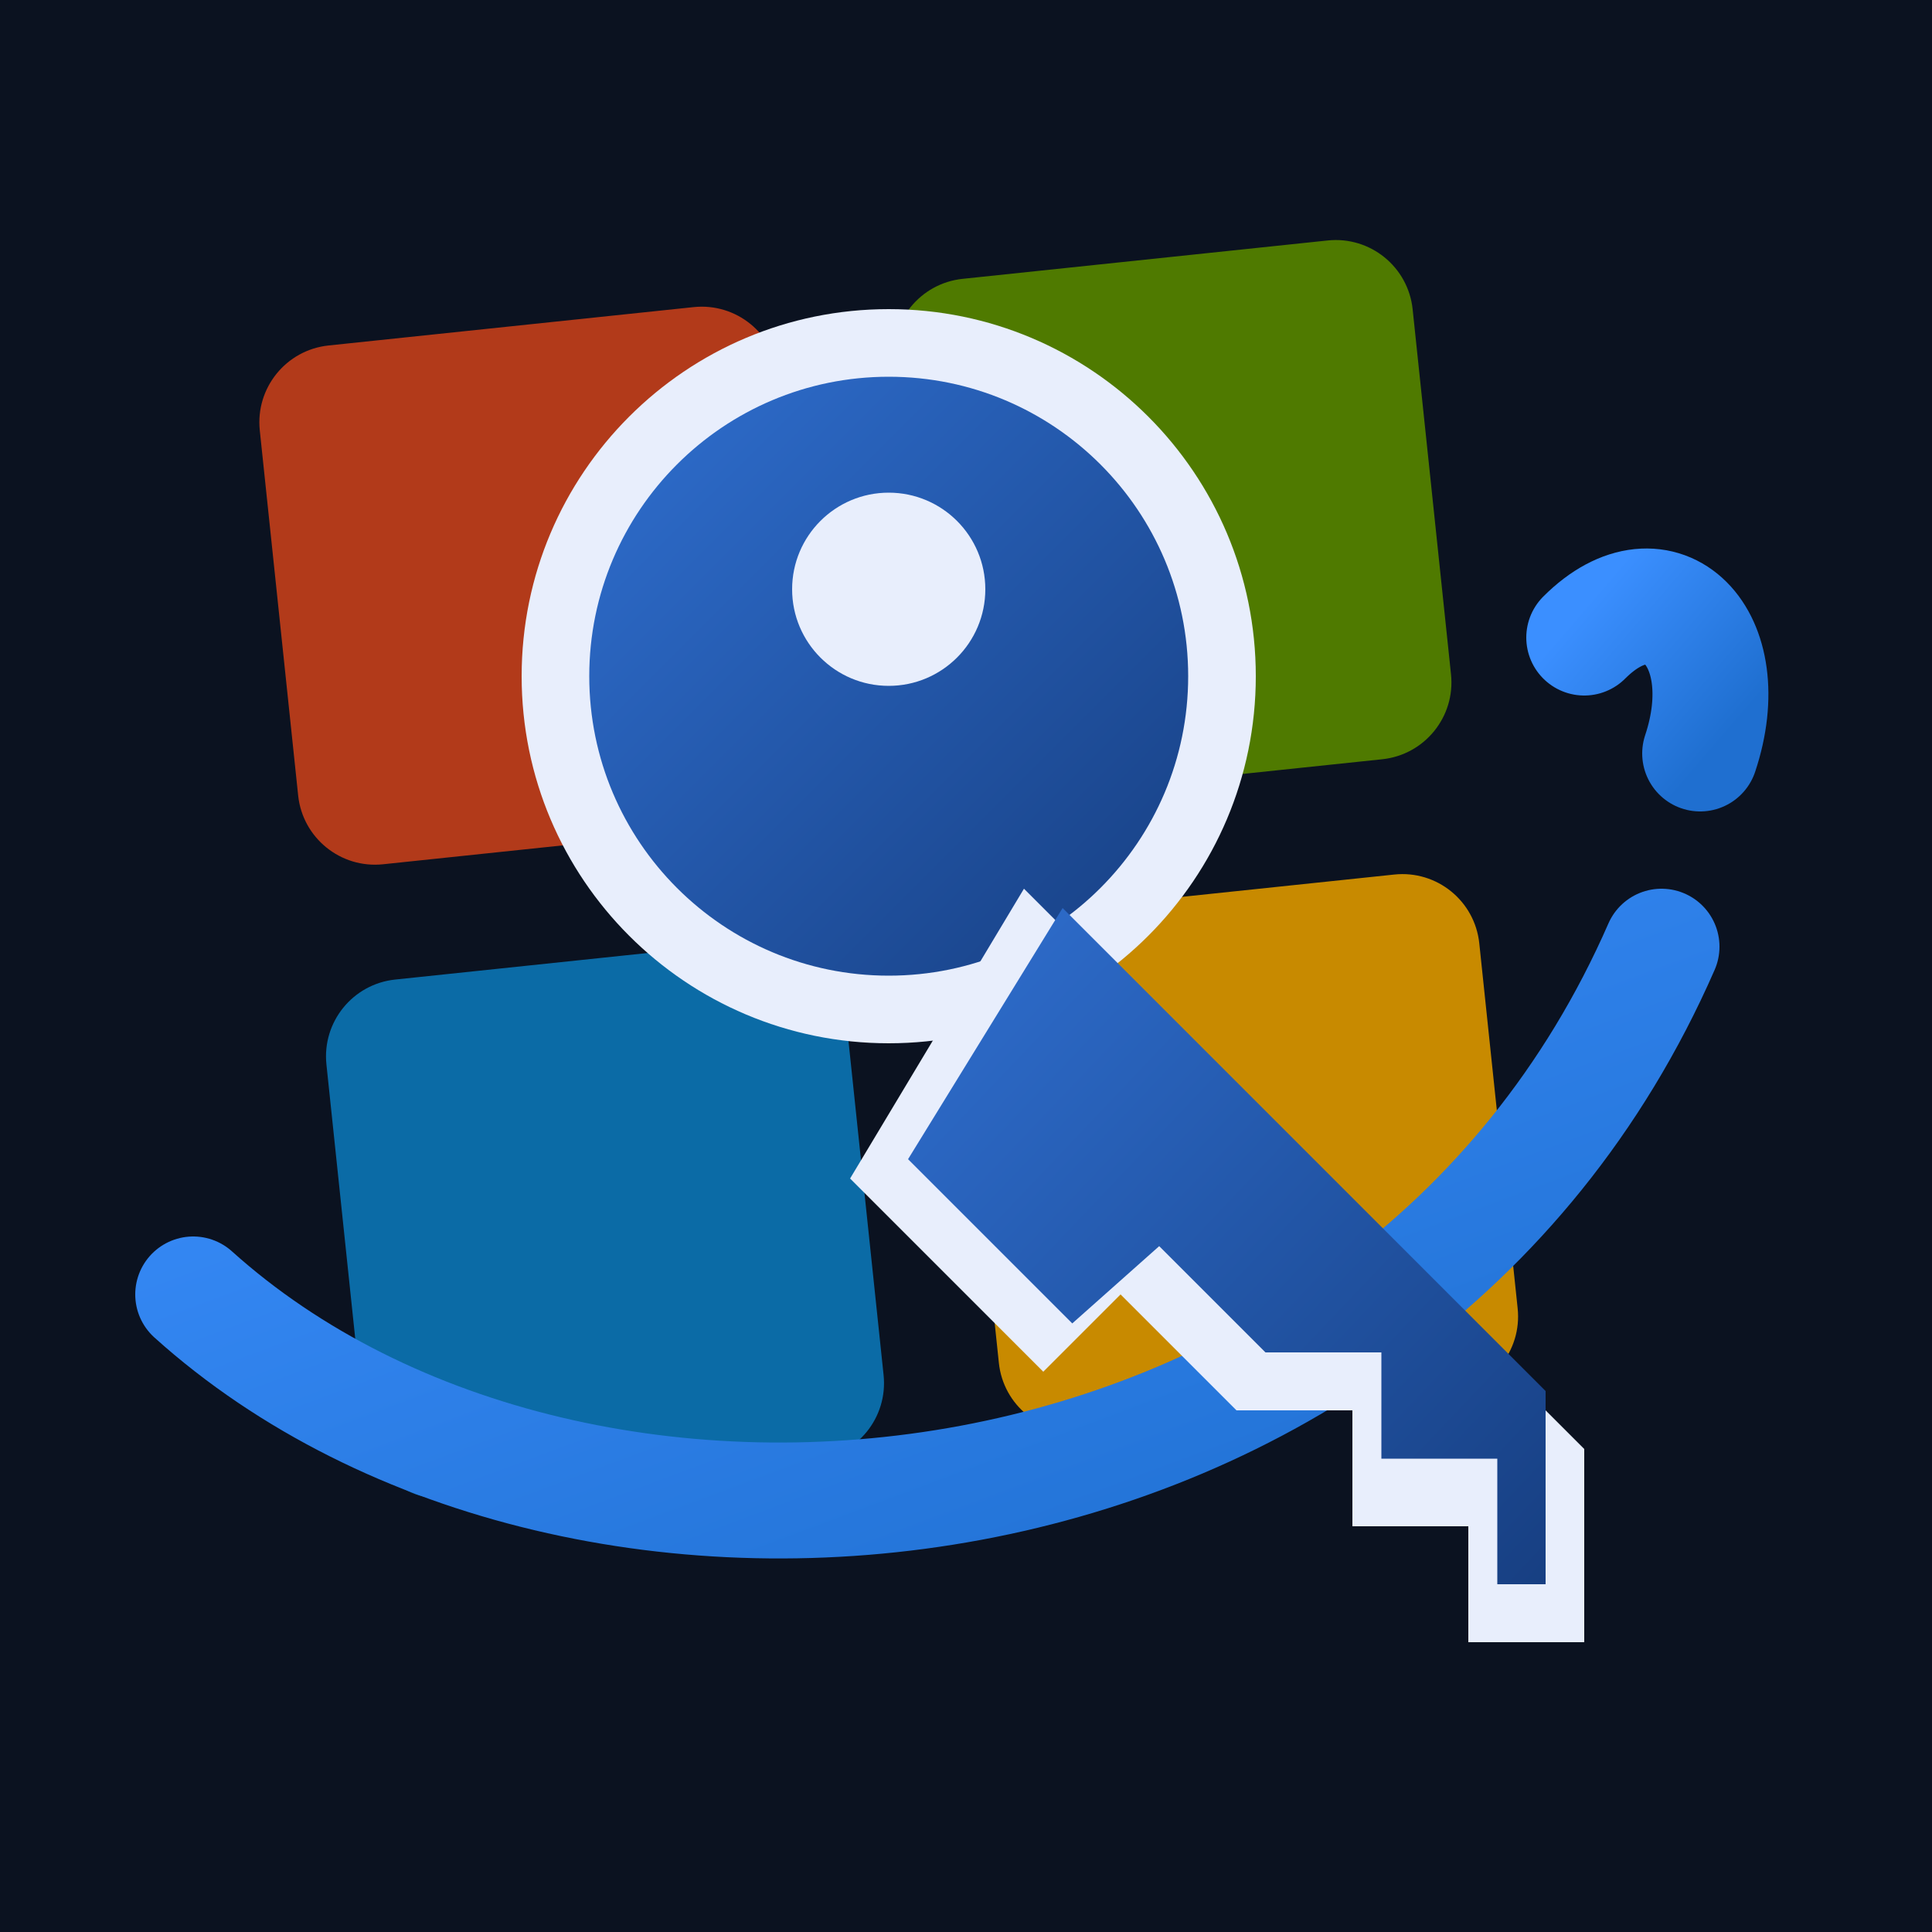
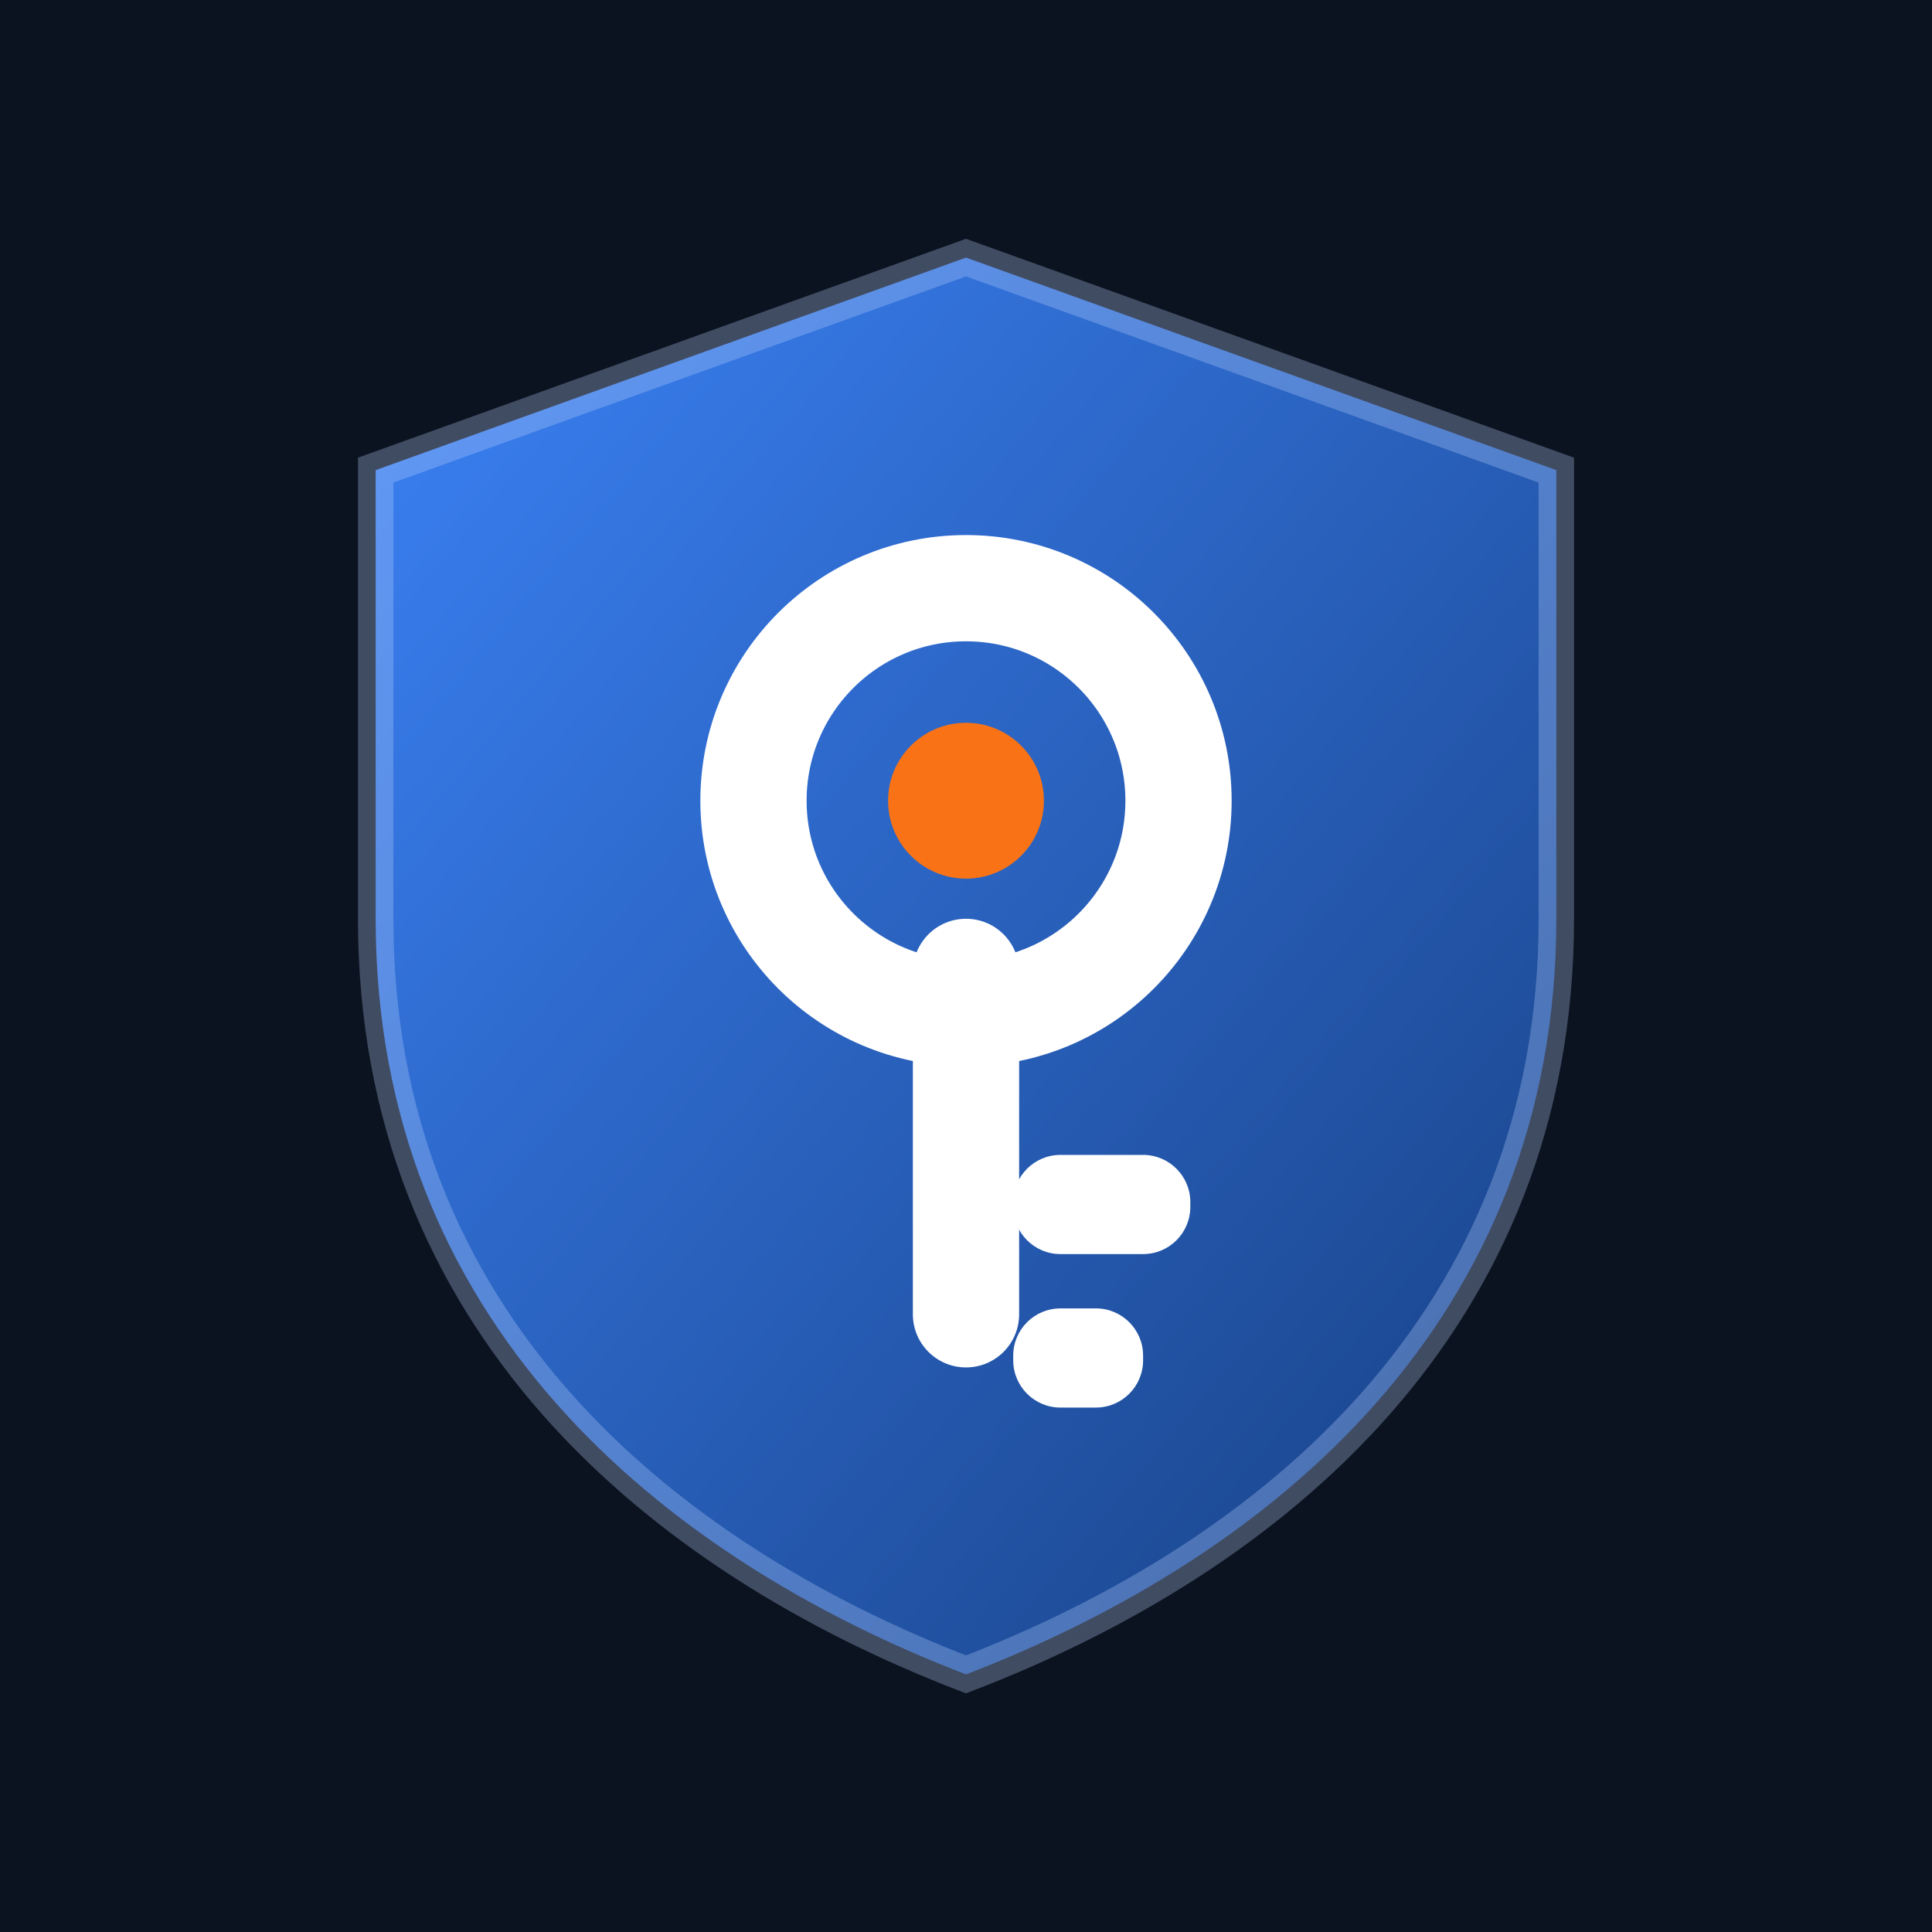
- <svg xmlns="http://www.w3.org/2000/svg" viewBox="0 0 120 120">
-   <rect width="120" height="120" rx="0" fill="#0b1220" />
+ <svg xmlns="http://www.w3.org/2000/svg" viewBox="0 0 180 180">
  <defs>
-     <linearGradient id="keyGrad" x1="0%" y1="0%" x2="100%" y2="100%">
-       <stop offset="0%" stop-color="#2f6fd0" />
-       <stop offset="100%" stop-color="#173f82" />
-     </linearGradient>
-     <linearGradient id="swooshGrad" x1="0%" y1="0%" x2="100%" y2="100%">
-       <stop offset="0%" stop-color="#3b8fff" />
-       <stop offset="100%" stop-color="#1f6fd0" />
+     <linearGradient id="sh" x1="0" y1="0" x2="1" y2="1">
+       <stop offset="0" stop-color="#3b82f6" />
+       <stop offset="1" stop-color="#173f82" />
    </linearGradient>
  </defs>
-   <g transform="translate(60 60) scale(1.2) translate(-64 -61)">
-     <g transform="rotate(-6 60 56)">
-       <rect x="30" y="26" width="27" height="27" rx="4" fill="#B23A1A" />
-       <rect x="63" y="26" width="27" height="27" rx="4" fill="#4F7A00" />
-       <rect x="30" y="59" width="27" height="27" rx="4" fill="#0B6BA6" />
-       <rect x="63" y="59" width="27" height="27" rx="4" fill="#C88A00" />
-     </g>
-     <path d="M24 78 C 44 96, 86 92, 100 60" fill="none" stroke="url(#swooshGrad)" stroke-width="6" stroke-linecap="round" />
-     <path d="M96 44 C 100 40, 104 44, 102 50" fill="none" stroke="url(#swooshGrad)" stroke-width="6" stroke-linecap="round" />
-     <circle cx="60" cy="46" r="19" fill="#e8eefc" />
-     <circle cx="60" cy="46" r="15.5" fill="url(#keyGrad)" />
-     <circle cx="60" cy="41.5" r="5" fill="#e8eefc" />
-     <path d="M67 57 L96 86 L96 96 L90 96 L90 90 L84 90 L84 84 L78 84 L72 78 L68 82 L58 72 Z" fill="#e8eefc" />
-     <path d="M69 58 L94 83 L94 93 L91.5 93 L91.5 86.5 L85.5 86.5 L85.5 81 L79.5 81 L74 75.5 L69.5 79.5 L61 71 Z" fill="url(#keyGrad)" />
+   <rect width="180" height="180" fill="#0b1220" />
+   <g transform="translate(19.6 17.4) scale(2.2)">
+     <path d="M32 3 L57 12 V31 C57 48 45 58 32 63 C19 58 7 48 7 31 V12 Z" fill="url(#sh)" />
+     <path d="M32 3 L57 12 V31 C57 48 45 58 32 63 C19 58 7 48 7 31 V12 Z" fill="none" stroke="#bcd4ff" stroke-opacity="0.3" stroke-width="1.5" />
+     <circle cx="32" cy="26" r="9" fill="none" stroke="#ffffff" stroke-width="4.5" />
+     <circle cx="32" cy="26" r="3.3" fill="#f97316" />
+     <rect x="29.75" y="31" width="4.5" height="19" rx="2.25" fill="#ffffff" />
+     <rect x="34" y="41" width="7.5" height="4.2" rx="2" fill="#ffffff" />
+     <rect x="34" y="47.5" width="5.5" height="4.2" rx="2" fill="#ffffff" />
  </g>
</svg>
